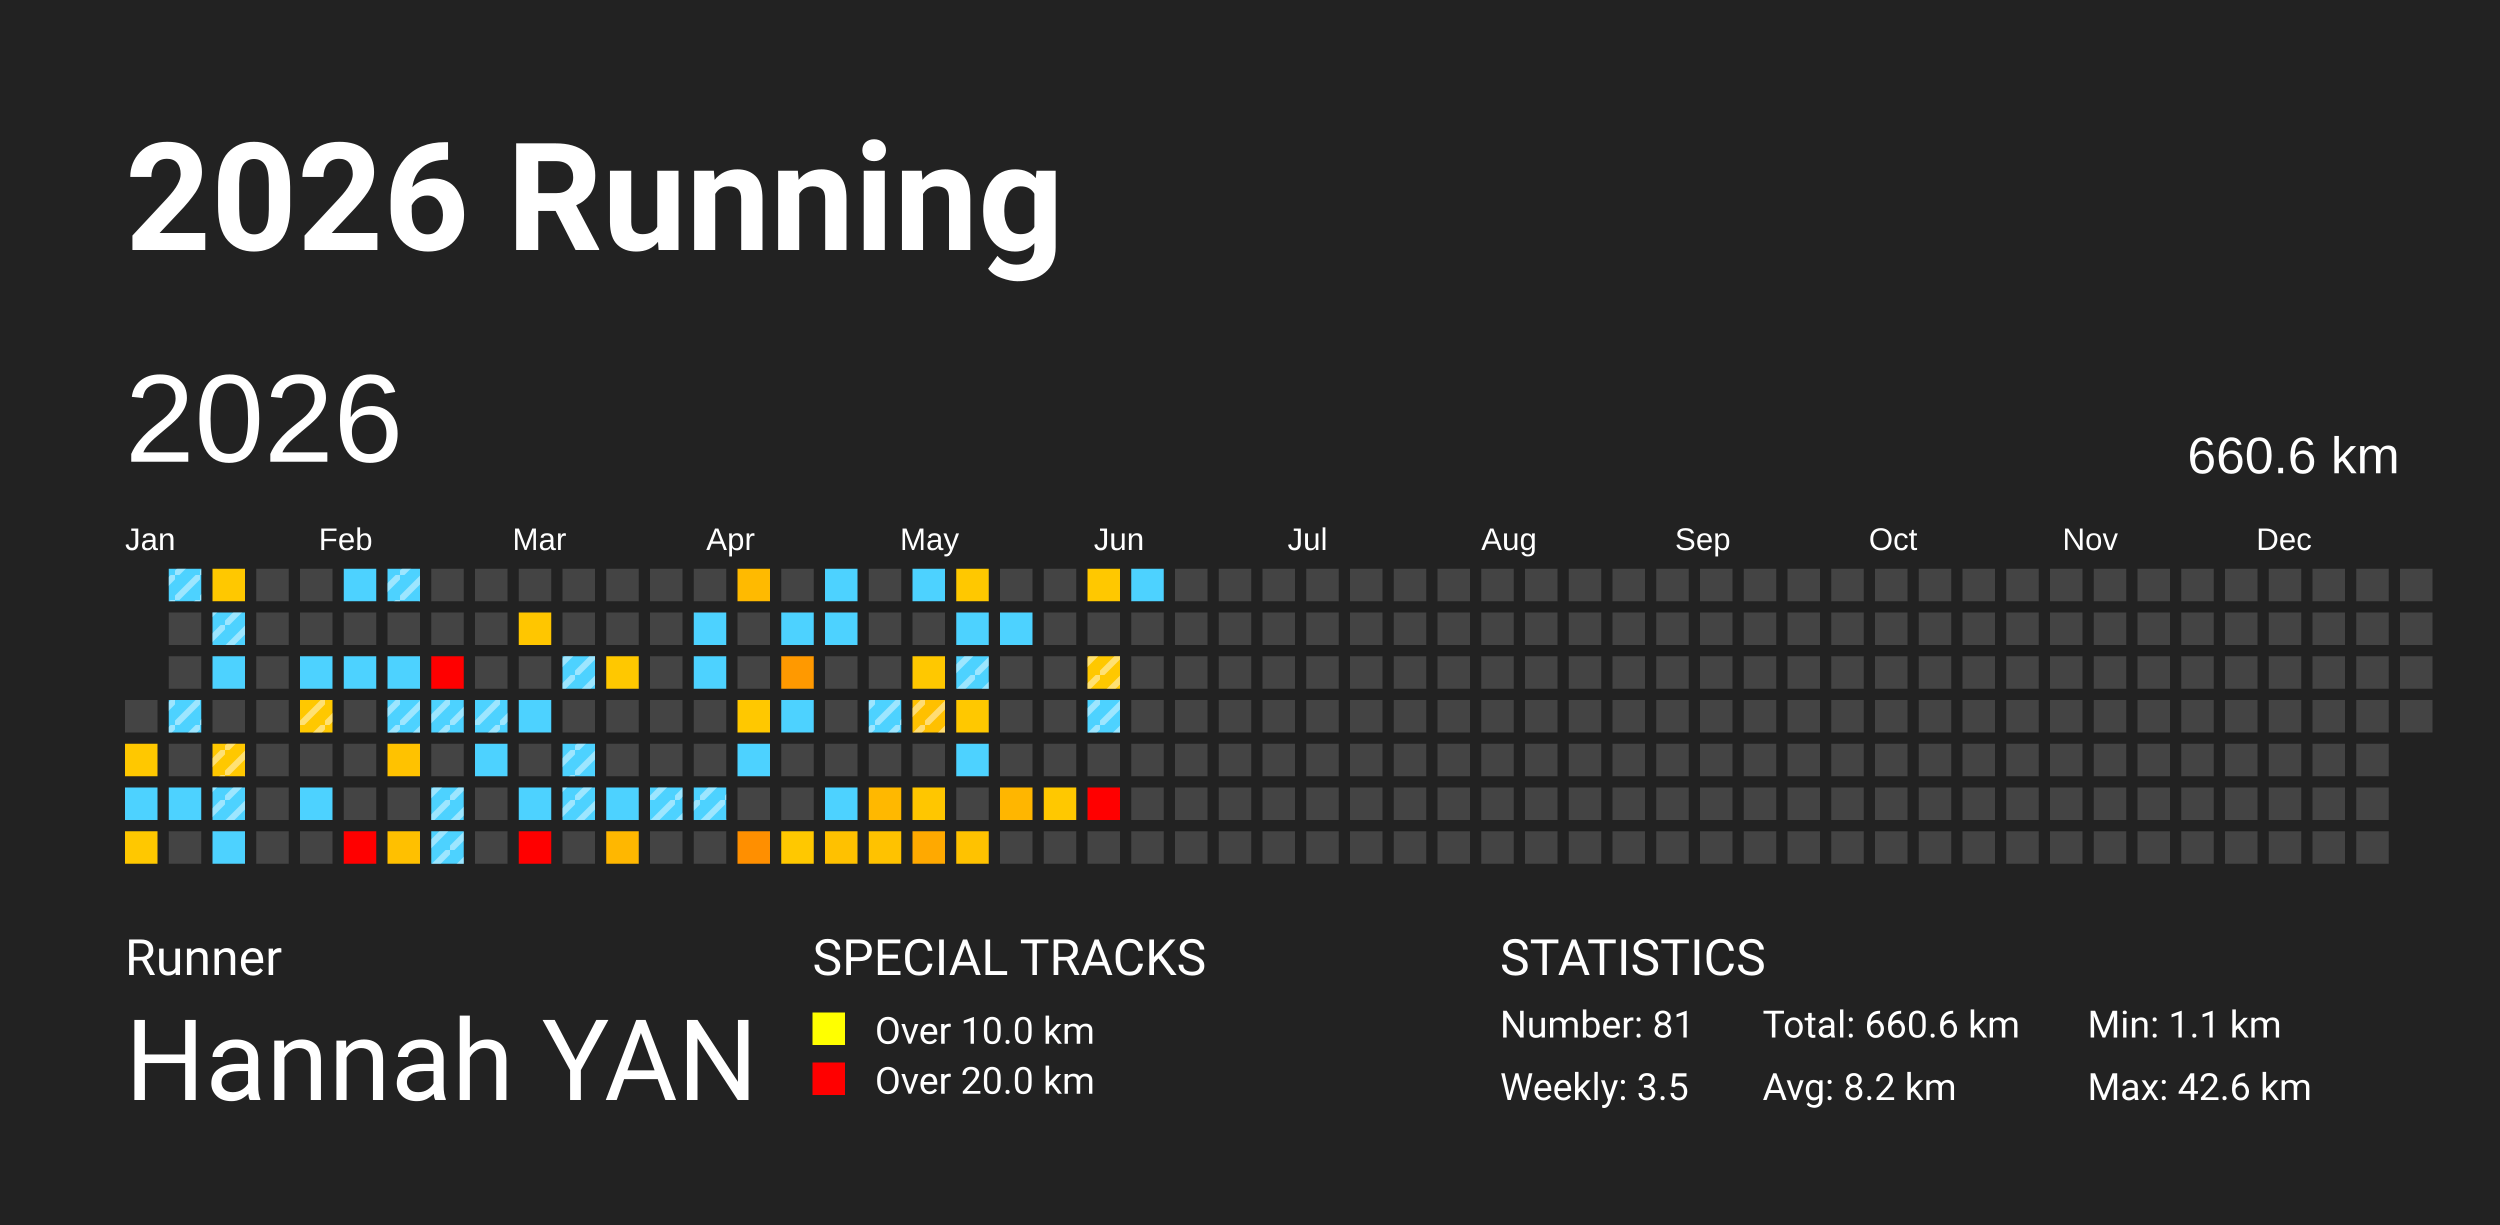
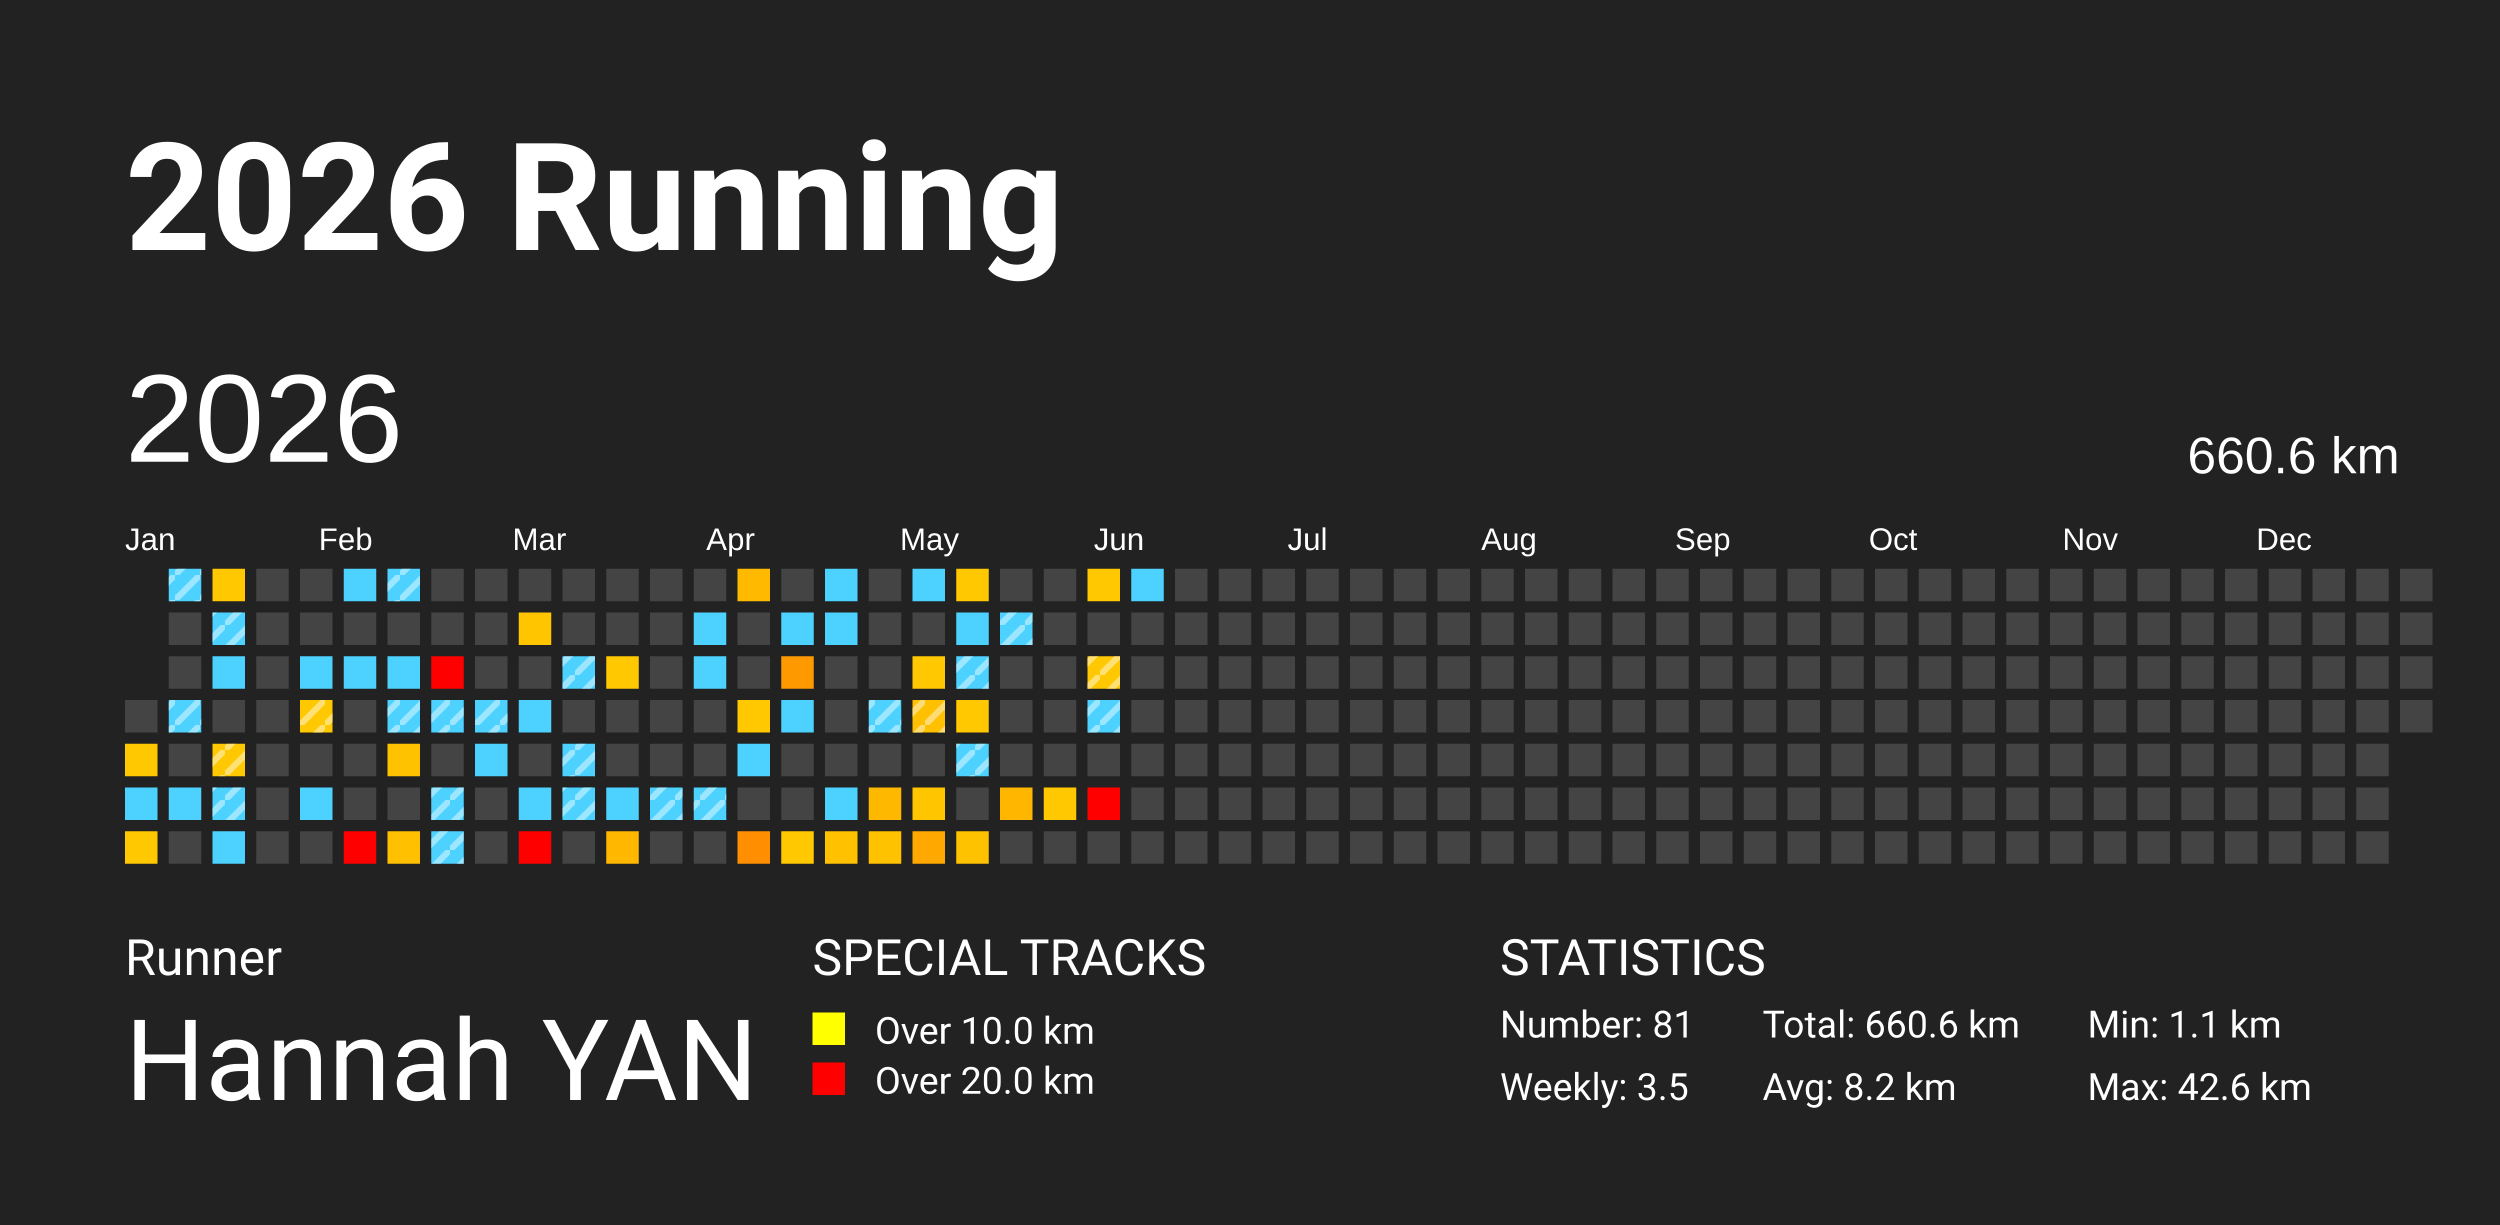
<svg xmlns="http://www.w3.org/2000/svg" baseProfile="full" height="98mm" version="1.1" viewBox="0,0,200,98" width="200mm">
  <defs>
    <pattern height="2" id="indoor-stripe" patternUnits="userSpaceOnUse" width="2">
      <line stroke="white" stroke-opacity="0.45" stroke-width="0.5" x1="0" x2="2" y1="2" y2="0" />
    </pattern>
  </defs>
  <rect fill="#222222" height="98" width="200" x="0" y="0" />
  <text fill="#FFFFFF" style="font-size:12px; font-family:-apple-system, BlinkMacSystemFont, 'Segoe UI', Roboto, 'Helvetica Neue', Arial, sans-serif; font-weight:bold;" x="10" y="20">2026 Running</text>
  <text fill="#FFFFFF" style="font-size:4px; font-family:-apple-system, BlinkMacSystemFont, 'Segoe UI', Roboto, 'Helvetica Neue', Arial, sans-serif;" x="10" y="78">Runner</text>
  <text fill="#FFFFFF" style="font-size:9px; font-family:-apple-system, BlinkMacSystemFont, 'Segoe UI', Roboto, 'Helvetica Neue', Arial, sans-serif;" x="10" y="88">Hannah YAN</text>
  <text fill="#FFFFFF" style="font-size:4px; font-family:-apple-system, BlinkMacSystemFont, 'Segoe UI', Roboto, 'Helvetica Neue', Arial, sans-serif;" x="65" y="78">SPECIAL TRACKS</text>
  <rect fill="yellow" height="2.6" width="2.6" x="65" y="81" />
  <text fill="#FFFFFF" style="font-size:3px; font-family:-apple-system, BlinkMacSystemFont, 'Segoe UI', Roboto, 'Helvetica Neue', Arial, sans-serif;" x="70" y="83.5">Over 10.0 km</text>
  <rect fill="red" height="2.6" width="2.6" x="65" y="85" />
  <text fill="#FFFFFF" style="font-size:3px; font-family:-apple-system, BlinkMacSystemFont, 'Segoe UI', Roboto, 'Helvetica Neue', Arial, sans-serif;" x="70" y="87.5">Over 20.0 km</text>
  <text fill="#FFFFFF" style="font-size:4px; font-family:-apple-system, BlinkMacSystemFont, 'Segoe UI', Roboto, 'Helvetica Neue', Arial, sans-serif;" x="120" y="78">STATISTICS</text>
  <text fill="#FFFFFF" style="font-size:3px; font-family:-apple-system, BlinkMacSystemFont, 'Segoe UI', Roboto, 'Helvetica Neue', Arial, sans-serif;" x="120" y="83">Number: 81</text>
  <text fill="#FFFFFF" style="font-size:3px; font-family:-apple-system, BlinkMacSystemFont, 'Segoe UI', Roboto, 'Helvetica Neue', Arial, sans-serif;" x="120" y="88">Weekly: 3.5</text>
  <text fill="#FFFFFF" style="font-size:3px; font-family:-apple-system, BlinkMacSystemFont, 'Segoe UI', Roboto, 'Helvetica Neue', Arial, sans-serif;" x="141" y="83">Total: 660.6 km</text>
  <text fill="#FFFFFF" style="font-size:3px; font-family:-apple-system, BlinkMacSystemFont, 'Segoe UI', Roboto, 'Helvetica Neue', Arial, sans-serif;" x="141" y="88">Avg: 8.2 km</text>
  <text fill="#FFFFFF" style="font-size:3px; font-family:-apple-system, BlinkMacSystemFont, 'Segoe UI', Roboto, 'Helvetica Neue', Arial, sans-serif;" x="167" y="83">Min: 1.1 km</text>
  <text fill="#FFFFFF" style="font-size:3px; font-family:-apple-system, BlinkMacSystemFont, 'Segoe UI', Roboto, 'Helvetica Neue', Arial, sans-serif;" x="167" y="88">Max: 42.6 km</text>
  <text dominant-baseline="hanging" fill="#FFFFFF" style="font-size:10.0px; font-family:Arial;" x="10" y="30">2026</text>
  <text dominant-baseline="hanging" fill="#FFFFFF" style="font-size:4.125px; font-family:Arial;" x="175" y="35">660.6 km</text>
  <text fill="#FFFFFF" style="font-size:2.5px; font-family:Arial" x="10.0" y="44">Jan</text>
  <text fill="#FFFFFF" style="font-size:2.5px; font-family:Arial" x="25.5" y="44">Feb</text>
  <text fill="#FFFFFF" style="font-size:2.5px; font-family:Arial" x="41.0" y="44">Mar</text>
  <text fill="#FFFFFF" style="font-size:2.5px; font-family:Arial" x="56.5" y="44">Apr</text>
  <text fill="#FFFFFF" style="font-size:2.5px; font-family:Arial" x="72.0" y="44">May</text>
  <text fill="#FFFFFF" style="font-size:2.5px; font-family:Arial" x="87.5" y="44">Jun</text>
  <text fill="#FFFFFF" style="font-size:2.5px; font-family:Arial" x="103.0" y="44">Jul</text>
  <text fill="#FFFFFF" style="font-size:2.5px; font-family:Arial" x="118.5" y="44">Aug</text>
  <text fill="#FFFFFF" style="font-size:2.5px; font-family:Arial" x="134.0" y="44">Sep</text>
  <text fill="#FFFFFF" style="font-size:2.5px; font-family:Arial" x="149.5" y="44">Oct</text>
  <text fill="#FFFFFF" style="font-size:2.5px; font-family:Arial" x="165.0" y="44">Nov</text>
  <text fill="#FFFFFF" style="font-size:2.5px; font-family:Arial" x="180.5" y="44">Dec</text>
  <rect fill="#444444" height="2.6" width="2.6" x="10.0" y="56.0" />
  <rect fill="#ffc800" height="2.6" width="2.6" x="10.0" y="59.5" />
  <rect fill="#4dd2ff" height="2.6" width="2.6" x="10.0" y="63.0" />
  <rect fill="#ffc800" height="2.6" width="2.6" x="10.0" y="66.5" />
  <rect fill="#4dd2ff" height="2.6" width="2.6" x="13.5" y="45.5" />
  <rect fill="url(#indoor-stripe)" height="2.6" style="pointer-events: none;" width="2.6" x="13.5" y="45.5" />
  <rect fill="#444444" height="2.6" width="2.6" x="13.5" y="49.0" />
  <rect fill="#444444" height="2.6" width="2.6" x="13.5" y="52.5" />
  <rect fill="#4dd2ff" height="2.6" width="2.6" x="13.5" y="56.0" />
  <rect fill="url(#indoor-stripe)" height="2.6" style="pointer-events: none;" width="2.6" x="13.5" y="56.0" />
  <rect fill="#444444" height="2.6" width="2.6" x="13.5" y="59.5" />
  <rect fill="#4dd2ff" height="2.6" width="2.6" x="13.5" y="63.0" />
  <rect fill="#444444" height="2.6" width="2.6" x="13.5" y="66.5" />
  <rect fill="#ffc800" height="2.6" width="2.6" x="17.0" y="45.5" />
  <rect fill="#4dd2ff" height="2.6" width="2.6" x="17.0" y="49.0" />
  <rect fill="url(#indoor-stripe)" height="2.6" style="pointer-events: none;" width="2.6" x="17.0" y="49.0" />
  <rect fill="#4dd2ff" height="2.6" width="2.6" x="17.0" y="52.5" />
  <rect fill="#444444" height="2.6" width="2.6" x="17.0" y="56.0" />
  <rect fill="#ffc800" height="2.6" width="2.6" x="17.0" y="59.5" />
  <rect fill="url(#indoor-stripe)" height="2.6" style="pointer-events: none;" width="2.6" x="17.0" y="59.5" />
  <rect fill="#4dd2ff" height="2.6" width="2.6" x="17.0" y="63.0" />
  <rect fill="url(#indoor-stripe)" height="2.6" style="pointer-events: none;" width="2.6" x="17.0" y="63.0" />
  <rect fill="#4dd2ff" height="2.6" width="2.6" x="17.0" y="66.5" />
  <rect fill="#444444" height="2.6" width="2.6" x="20.5" y="45.5" />
  <rect fill="#444444" height="2.6" width="2.6" x="20.5" y="49.0" />
  <rect fill="#444444" height="2.6" width="2.6" x="20.5" y="52.5" />
  <rect fill="#444444" height="2.6" width="2.6" x="20.5" y="56.0" />
  <rect fill="#444444" height="2.6" width="2.6" x="20.5" y="59.5" />
  <rect fill="#444444" height="2.6" width="2.6" x="20.5" y="63.0" />
  <rect fill="#444444" height="2.6" width="2.6" x="20.5" y="66.5" />
  <rect fill="#444444" height="2.6" width="2.6" x="24.0" y="45.5" />
  <rect fill="#444444" height="2.6" width="2.6" x="24.0" y="49.0" />
  <rect fill="#4dd2ff" height="2.6" width="2.6" x="24.0" y="52.5" />
  <rect fill="#ffc800" height="2.6" width="2.6" x="24.0" y="56.0" />
  <rect fill="url(#indoor-stripe)" height="2.6" style="pointer-events: none;" width="2.6" x="24.0" y="56.0" />
  <rect fill="#444444" height="2.6" width="2.6" x="24.0" y="59.5" />
  <rect fill="#4dd2ff" height="2.6" width="2.6" x="24.0" y="63.0" />
  <rect fill="#444444" height="2.6" width="2.6" x="24.0" y="66.5" />
  <rect fill="#4dd2ff" height="2.6" width="2.6" x="27.5" y="45.5" />
  <rect fill="#444444" height="2.6" width="2.6" x="27.5" y="49.0" />
  <rect fill="#4dd2ff" height="2.6" width="2.6" x="27.5" y="52.5" />
  <rect fill="#444444" height="2.6" width="2.6" x="27.5" y="56.0" />
  <rect fill="#444444" height="2.6" width="2.6" x="27.5" y="59.5" />
  <rect fill="#444444" height="2.6" width="2.6" x="27.5" y="63.0" />
  <rect fill="red" height="2.6" width="2.6" x="27.5" y="66.5" />
  <rect fill="#4dd2ff" height="2.6" width="2.6" x="31.0" y="45.5" />
  <rect fill="url(#indoor-stripe)" height="2.6" style="pointer-events: none;" width="2.6" x="31.0" y="45.5" />
  <rect fill="#444444" height="2.6" width="2.6" x="31.0" y="49.0" />
  <rect fill="#4dd2ff" height="2.6" width="2.6" x="31.0" y="52.5" />
  <rect fill="#4dd2ff" height="2.6" width="2.6" x="31.0" y="56.0" />
  <rect fill="url(#indoor-stripe)" height="2.6" style="pointer-events: none;" width="2.6" x="31.0" y="56.0" />
  <rect fill="#ffc200" height="2.6" width="2.6" x="31.0" y="59.5" />
  <rect fill="#444444" height="2.6" width="2.6" x="31.0" y="63.0" />
  <rect fill="#ffc000" height="2.6" width="2.6" x="31.0" y="66.5" />
  <rect fill="#444444" height="2.6" width="2.6" x="34.5" y="45.5" />
  <rect fill="#444444" height="2.6" width="2.6" x="34.5" y="49.0" />
  <rect fill="red" height="2.6" width="2.6" x="34.5" y="52.5" />
  <rect fill="#4dd2ff" height="2.6" width="2.6" x="34.5" y="56.0" />
  <rect fill="url(#indoor-stripe)" height="2.6" style="pointer-events: none;" width="2.6" x="34.5" y="56.0" />
  <rect fill="#444444" height="2.6" width="2.6" x="34.5" y="59.5" />
  <rect fill="#4dd2ff" height="2.6" width="2.6" x="34.5" y="63.0" />
  <rect fill="url(#indoor-stripe)" height="2.6" style="pointer-events: none;" width="2.6" x="34.5" y="63.0" />
  <rect fill="#4dd2ff" height="2.6" width="2.6" x="34.5" y="66.5" />
  <rect fill="url(#indoor-stripe)" height="2.6" style="pointer-events: none;" width="2.6" x="34.5" y="66.5" />
  <rect fill="#444444" height="2.6" width="2.6" x="38.0" y="45.5" />
  <rect fill="#444444" height="2.6" width="2.6" x="38.0" y="49.0" />
  <rect fill="#444444" height="2.6" width="2.6" x="38.0" y="52.5" />
  <rect fill="#4dd2ff" height="2.6" width="2.6" x="38.0" y="56.0" />
  <rect fill="url(#indoor-stripe)" height="2.6" style="pointer-events: none;" width="2.6" x="38.0" y="56.0" />
  <rect fill="#4dd2ff" height="2.6" width="2.6" x="38.0" y="59.5" />
  <rect fill="#444444" height="2.6" width="2.6" x="38.0" y="63.0" />
  <rect fill="#444444" height="2.6" width="2.6" x="38.0" y="66.5" />
  <rect fill="#444444" height="2.6" width="2.6" x="41.5" y="45.5" />
  <rect fill="#ffc600" height="2.6" width="2.6" x="41.5" y="49.0" />
  <rect fill="#444444" height="2.6" width="2.6" x="41.5" y="52.5" />
  <rect fill="#4dd2ff" height="2.6" width="2.6" x="41.5" y="56.0" />
  <rect fill="#444444" height="2.6" width="2.6" x="41.5" y="59.5" />
  <rect fill="#4dd2ff" height="2.6" width="2.6" x="41.5" y="63.0" />
  <rect fill="red" height="2.6" width="2.6" x="41.5" y="66.5" />
  <rect fill="#444444" height="2.6" width="2.6" x="45.0" y="45.5" />
  <rect fill="#444444" height="2.6" width="2.6" x="45.0" y="49.0" />
  <rect fill="#4dd2ff" height="2.6" width="2.6" x="45.0" y="52.5" />
  <rect fill="url(#indoor-stripe)" height="2.6" style="pointer-events: none;" width="2.6" x="45.0" y="52.5" />
  <rect fill="#444444" height="2.6" width="2.6" x="45.0" y="56.0" />
  <rect fill="#4dd2ff" height="2.6" width="2.6" x="45.0" y="59.5" />
  <rect fill="url(#indoor-stripe)" height="2.6" style="pointer-events: none;" width="2.6" x="45.0" y="59.5" />
  <rect fill="#4dd2ff" height="2.6" width="2.6" x="45.0" y="63.0" />
  <rect fill="url(#indoor-stripe)" height="2.6" style="pointer-events: none;" width="2.6" x="45.0" y="63.0" />
  <rect fill="#444444" height="2.6" width="2.6" x="45.0" y="66.5" />
  <rect fill="#444444" height="2.6" width="2.6" x="48.5" y="45.5" />
  <rect fill="#444444" height="2.6" width="2.6" x="48.5" y="49.0" />
  <rect fill="#ffc800" height="2.6" width="2.6" x="48.5" y="52.5" />
  <rect fill="#444444" height="2.6" width="2.6" x="48.5" y="56.0" />
  <rect fill="#444444" height="2.6" width="2.6" x="48.5" y="59.5" />
  <rect fill="#4dd2ff" height="2.6" width="2.6" x="48.5" y="63.0" />
  <rect fill="#ffb700" height="2.6" width="2.6" x="48.5" y="66.5" />
  <rect fill="#444444" height="2.6" width="2.6" x="52.0" y="45.5" />
  <rect fill="#444444" height="2.6" width="2.6" x="52.0" y="49.0" />
  <rect fill="#444444" height="2.6" width="2.6" x="52.0" y="52.5" />
  <rect fill="#444444" height="2.6" width="2.6" x="52.0" y="56.0" />
  <rect fill="#444444" height="2.6" width="2.6" x="52.0" y="59.5" />
  <rect fill="#4dd2ff" height="2.6" width="2.6" x="52.0" y="63.0" />
  <rect fill="url(#indoor-stripe)" height="2.6" style="pointer-events: none;" width="2.6" x="52.0" y="63.0" />
  <rect fill="#444444" height="2.6" width="2.6" x="52.0" y="66.5" />
  <rect fill="#444444" height="2.6" width="2.6" x="55.5" y="45.5" />
  <rect fill="#4dd2ff" height="2.6" width="2.6" x="55.5" y="49.0" />
  <rect fill="#4dd2ff" height="2.6" width="2.6" x="55.5" y="52.5" />
  <rect fill="#444444" height="2.6" width="2.6" x="55.5" y="56.0" />
  <rect fill="#444444" height="2.6" width="2.6" x="55.5" y="59.5" />
  <rect fill="#4dd2ff" height="2.6" width="2.6" x="55.5" y="63.0" />
  <rect fill="url(#indoor-stripe)" height="2.6" style="pointer-events: none;" width="2.6" x="55.5" y="63.0" />
  <rect fill="#444444" height="2.6" width="2.6" x="55.5" y="66.5" />
  <rect fill="#ffba00" height="2.6" width="2.6" x="59.0" y="45.5" />
  <rect fill="#444444" height="2.6" width="2.6" x="59.0" y="49.0" />
  <rect fill="#444444" height="2.6" width="2.6" x="59.0" y="52.5" />
  <rect fill="#ffc800" height="2.6" width="2.6" x="59.0" y="56.0" />
  <rect fill="#4dd2ff" height="2.6" width="2.6" x="59.0" y="59.5" />
  <rect fill="#444444" height="2.6" width="2.6" x="59.0" y="63.0" />
  <rect fill="#ff8f00" height="2.6" width="2.6" x="59.0" y="66.5" />
  <rect fill="#444444" height="2.6" width="2.6" x="62.5" y="45.5" />
  <rect fill="#4dd2ff" height="2.6" width="2.6" x="62.5" y="49.0" />
  <rect fill="#ff9900" height="2.6" width="2.6" x="62.5" y="52.5" />
  <rect fill="#4dd2ff" height="2.6" width="2.6" x="62.5" y="56.0" />
  <rect fill="#444444" height="2.6" width="2.6" x="62.5" y="59.5" />
  <rect fill="#444444" height="2.6" width="2.6" x="62.5" y="63.0" />
  <rect fill="#ffc800" height="2.6" width="2.6" x="62.5" y="66.5" />
  <rect fill="#4dd2ff" height="2.6" width="2.6" x="66.0" y="45.5" />
  <rect fill="#4dd2ff" height="2.6" width="2.6" x="66.0" y="49.0" />
  <rect fill="#444444" height="2.6" width="2.6" x="66.0" y="52.5" />
  <rect fill="#444444" height="2.6" width="2.6" x="66.0" y="56.0" />
  <rect fill="#444444" height="2.6" width="2.6" x="66.0" y="59.5" />
  <rect fill="#4dd2ff" height="2.6" width="2.6" x="66.0" y="63.0" />
  <rect fill="#ffc100" height="2.6" width="2.6" x="66.0" y="66.5" />
  <rect fill="#444444" height="2.6" width="2.6" x="69.5" y="45.5" />
  <rect fill="#444444" height="2.6" width="2.6" x="69.5" y="49.0" />
  <rect fill="#444444" height="2.6" width="2.6" x="69.5" y="52.5" />
  <rect fill="#4dd2ff" height="2.6" width="2.6" x="69.5" y="56.0" />
  <rect fill="url(#indoor-stripe)" height="2.6" style="pointer-events: none;" width="2.6" x="69.5" y="56.0" />
  <rect fill="#444444" height="2.6" width="2.6" x="69.5" y="59.5" />
  <rect fill="#ffb800" height="2.6" width="2.6" x="69.5" y="63.0" />
  <rect fill="#ffc200" height="2.6" width="2.6" x="69.5" y="66.5" />
  <rect fill="#4dd2ff" height="2.6" width="2.6" x="73.0" y="45.5" />
  <rect fill="#444444" height="2.6" width="2.6" x="73.0" y="49.0" />
  <rect fill="#ffc800" height="2.6" width="2.6" x="73.0" y="52.5" />
  <rect fill="#ffc000" height="2.6" width="2.6" x="73.0" y="56.0" />
  <rect fill="url(#indoor-stripe)" height="2.6" style="pointer-events: none;" width="2.6" x="73.0" y="56.0" />
  <rect fill="#444444" height="2.6" width="2.6" x="73.0" y="59.5" />
  <rect fill="#ffc600" height="2.6" width="2.6" x="73.0" y="63.0" />
  <rect fill="#ffa900" height="2.6" width="2.6" x="73.0" y="66.5" />
  <rect fill="#ffc800" height="2.6" width="2.6" x="76.5" y="45.5" />
  <rect fill="#4dd2ff" height="2.6" width="2.6" x="76.5" y="49.0" />
  <rect fill="#4dd2ff" height="2.6" width="2.6" x="76.5" y="52.5" />
  <rect fill="url(#indoor-stripe)" height="2.6" style="pointer-events: none;" width="2.6" x="76.5" y="52.5" />
  <rect fill="#ffc800" height="2.6" width="2.6" x="76.5" y="56.0" />
  <rect fill="#4dd2ff" height="2.6" width="2.6" x="76.5" y="59.5" />
+   <rect fill="url(#indoor-stripe)" height="2.6" style="pointer-events: none;" width="2.6" x="76.5" y="59.5" />
  <rect fill="#444444" height="2.6" width="2.6" x="76.5" y="63.0" />
  <rect fill="#ffc200" height="2.6" width="2.6" x="76.5" y="66.5" />
  <rect fill="#444444" height="2.6" width="2.6" x="80.0" y="45.5" />
  <rect fill="#4dd2ff" height="2.6" width="2.6" x="80.0" y="49.0" />
+   <rect fill="url(#indoor-stripe)" height="2.6" style="pointer-events: none;" width="2.6" x="80.0" y="49.0" />
  <rect fill="#444444" height="2.6" width="2.6" x="80.0" y="52.5" />
  <rect fill="#444444" height="2.6" width="2.6" x="80.0" y="56.0" />
  <rect fill="#444444" height="2.6" width="2.6" x="80.0" y="59.5" />
  <rect fill="#ffb600" height="2.6" width="2.6" x="80.0" y="63.0" />
  <rect fill="#444444" height="2.6" width="2.6" x="80.0" y="66.5" />
  <rect fill="#444444" height="2.6" width="2.6" x="83.5" y="45.5" />
  <rect fill="#444444" height="2.6" width="2.6" x="83.5" y="49.0" />
  <rect fill="#444444" height="2.6" width="2.6" x="83.5" y="52.5" />
  <rect fill="#444444" height="2.6" width="2.6" x="83.5" y="56.0" />
  <rect fill="#444444" height="2.6" width="2.6" x="83.5" y="59.5" />
  <rect fill="#ffc800" height="2.6" width="2.6" x="83.5" y="63.0" />
  <rect fill="#444444" height="2.6" width="2.6" x="83.5" y="66.5" />
  <rect fill="#ffc800" height="2.6" width="2.6" x="87.0" y="45.5" />
  <rect fill="#444444" height="2.6" width="2.6" x="87.0" y="49.0" />
  <rect fill="#ffc800" height="2.6" width="2.6" x="87.0" y="52.5" />
  <rect fill="url(#indoor-stripe)" height="2.6" style="pointer-events: none;" width="2.6" x="87.0" y="52.5" />
  <rect fill="#4dd2ff" height="2.6" width="2.6" x="87.0" y="56.0" />
  <rect fill="url(#indoor-stripe)" height="2.6" style="pointer-events: none;" width="2.6" x="87.0" y="56.0" />
  <rect fill="#444444" height="2.6" width="2.6" x="87.0" y="59.5" />
  <rect fill="red" height="2.6" width="2.6" x="87.0" y="63.0" />
  <rect fill="#444444" height="2.6" width="2.6" x="87.0" y="66.5" />
  <rect fill="#4dd2ff" height="2.6" width="2.6" x="90.5" y="45.5" />
  <rect fill="#444444" height="2.6" width="2.6" x="90.5" y="49.0" />
  <rect fill="#444444" height="2.6" width="2.6" x="90.5" y="52.5" />
  <rect fill="#444444" height="2.6" width="2.6" x="90.5" y="56.0" />
  <rect fill="#444444" height="2.6" width="2.6" x="90.5" y="59.5" />
  <rect fill="#444444" height="2.6" width="2.6" x="90.5" y="63.0" />
  <rect fill="#444444" height="2.6" width="2.6" x="90.5" y="66.5" />
  <rect fill="#444444" height="2.6" width="2.6" x="94.0" y="45.5" />
  <rect fill="#444444" height="2.6" width="2.6" x="94.0" y="49.0" />
  <rect fill="#444444" height="2.6" width="2.6" x="94.0" y="52.5" />
  <rect fill="#444444" height="2.6" width="2.6" x="94.0" y="56.0" />
  <rect fill="#444444" height="2.6" width="2.6" x="94.0" y="59.5" />
  <rect fill="#444444" height="2.6" width="2.6" x="94.0" y="63.0" />
  <rect fill="#444444" height="2.6" width="2.6" x="94.0" y="66.5" />
  <rect fill="#444444" height="2.6" width="2.6" x="97.5" y="45.5" />
  <rect fill="#444444" height="2.6" width="2.6" x="97.5" y="49.0" />
  <rect fill="#444444" height="2.6" width="2.6" x="97.5" y="52.5" />
  <rect fill="#444444" height="2.6" width="2.6" x="97.5" y="56.0" />
  <rect fill="#444444" height="2.6" width="2.6" x="97.5" y="59.5" />
  <rect fill="#444444" height="2.6" width="2.6" x="97.5" y="63.0" />
  <rect fill="#444444" height="2.6" width="2.6" x="97.5" y="66.5" />
  <rect fill="#444444" height="2.6" width="2.6" x="101.0" y="45.5" />
  <rect fill="#444444" height="2.6" width="2.6" x="101.0" y="49.0" />
  <rect fill="#444444" height="2.6" width="2.6" x="101.0" y="52.5" />
  <rect fill="#444444" height="2.6" width="2.6" x="101.0" y="56.0" />
  <rect fill="#444444" height="2.6" width="2.6" x="101.0" y="59.5" />
  <rect fill="#444444" height="2.6" width="2.6" x="101.0" y="63.0" />
  <rect fill="#444444" height="2.6" width="2.6" x="101.0" y="66.5" />
  <rect fill="#444444" height="2.6" width="2.6" x="104.5" y="45.5" />
  <rect fill="#444444" height="2.6" width="2.6" x="104.5" y="49.0" />
  <rect fill="#444444" height="2.6" width="2.6" x="104.5" y="52.5" />
  <rect fill="#444444" height="2.6" width="2.6" x="104.5" y="56.0" />
  <rect fill="#444444" height="2.6" width="2.6" x="104.5" y="59.5" />
  <rect fill="#444444" height="2.6" width="2.6" x="104.5" y="63.0" />
  <rect fill="#444444" height="2.6" width="2.6" x="104.5" y="66.5" />
  <rect fill="#444444" height="2.6" width="2.6" x="108.0" y="45.5" />
  <rect fill="#444444" height="2.6" width="2.6" x="108.0" y="49.0" />
  <rect fill="#444444" height="2.6" width="2.6" x="108.0" y="52.5" />
  <rect fill="#444444" height="2.6" width="2.6" x="108.0" y="56.0" />
  <rect fill="#444444" height="2.6" width="2.6" x="108.0" y="59.5" />
  <rect fill="#444444" height="2.6" width="2.6" x="108.0" y="63.0" />
  <rect fill="#444444" height="2.6" width="2.6" x="108.0" y="66.5" />
  <rect fill="#444444" height="2.6" width="2.6" x="111.5" y="45.5" />
  <rect fill="#444444" height="2.6" width="2.6" x="111.5" y="49.0" />
  <rect fill="#444444" height="2.6" width="2.6" x="111.5" y="52.5" />
  <rect fill="#444444" height="2.6" width="2.6" x="111.5" y="56.0" />
  <rect fill="#444444" height="2.6" width="2.6" x="111.5" y="59.5" />
  <rect fill="#444444" height="2.6" width="2.6" x="111.5" y="63.0" />
  <rect fill="#444444" height="2.6" width="2.6" x="111.5" y="66.5" />
  <rect fill="#444444" height="2.6" width="2.6" x="115.0" y="45.5" />
  <rect fill="#444444" height="2.6" width="2.6" x="115.0" y="49.0" />
  <rect fill="#444444" height="2.6" width="2.6" x="115.0" y="52.5" />
  <rect fill="#444444" height="2.6" width="2.6" x="115.0" y="56.0" />
  <rect fill="#444444" height="2.6" width="2.6" x="115.0" y="59.5" />
  <rect fill="#444444" height="2.6" width="2.6" x="115.0" y="63.0" />
  <rect fill="#444444" height="2.6" width="2.6" x="115.0" y="66.5" />
  <rect fill="#444444" height="2.6" width="2.6" x="118.5" y="45.5" />
  <rect fill="#444444" height="2.6" width="2.6" x="118.5" y="49.0" />
  <rect fill="#444444" height="2.6" width="2.6" x="118.5" y="52.5" />
  <rect fill="#444444" height="2.6" width="2.6" x="118.5" y="56.0" />
  <rect fill="#444444" height="2.6" width="2.6" x="118.5" y="59.5" />
  <rect fill="#444444" height="2.6" width="2.6" x="118.5" y="63.0" />
  <rect fill="#444444" height="2.6" width="2.6" x="118.5" y="66.5" />
  <rect fill="#444444" height="2.6" width="2.6" x="122.0" y="45.5" />
  <rect fill="#444444" height="2.6" width="2.6" x="122.0" y="49.0" />
  <rect fill="#444444" height="2.6" width="2.6" x="122.0" y="52.5" />
  <rect fill="#444444" height="2.6" width="2.6" x="122.0" y="56.0" />
  <rect fill="#444444" height="2.6" width="2.6" x="122.0" y="59.5" />
  <rect fill="#444444" height="2.6" width="2.6" x="122.0" y="63.0" />
  <rect fill="#444444" height="2.6" width="2.6" x="122.0" y="66.5" />
  <rect fill="#444444" height="2.6" width="2.6" x="125.5" y="45.5" />
  <rect fill="#444444" height="2.6" width="2.6" x="125.5" y="49.0" />
  <rect fill="#444444" height="2.6" width="2.6" x="125.5" y="52.5" />
  <rect fill="#444444" height="2.6" width="2.6" x="125.5" y="56.0" />
  <rect fill="#444444" height="2.6" width="2.6" x="125.5" y="59.5" />
  <rect fill="#444444" height="2.6" width="2.6" x="125.5" y="63.0" />
  <rect fill="#444444" height="2.6" width="2.6" x="125.5" y="66.5" />
  <rect fill="#444444" height="2.6" width="2.6" x="129.0" y="45.5" />
  <rect fill="#444444" height="2.6" width="2.6" x="129.0" y="49.0" />
  <rect fill="#444444" height="2.6" width="2.6" x="129.0" y="52.5" />
  <rect fill="#444444" height="2.6" width="2.6" x="129.0" y="56.0" />
  <rect fill="#444444" height="2.6" width="2.6" x="129.0" y="59.5" />
  <rect fill="#444444" height="2.6" width="2.6" x="129.0" y="63.0" />
  <rect fill="#444444" height="2.6" width="2.6" x="129.0" y="66.5" />
  <rect fill="#444444" height="2.6" width="2.6" x="132.5" y="45.5" />
  <rect fill="#444444" height="2.6" width="2.6" x="132.5" y="49.0" />
  <rect fill="#444444" height="2.6" width="2.6" x="132.5" y="52.5" />
  <rect fill="#444444" height="2.6" width="2.6" x="132.5" y="56.0" />
  <rect fill="#444444" height="2.6" width="2.6" x="132.5" y="59.5" />
  <rect fill="#444444" height="2.6" width="2.6" x="132.5" y="63.0" />
  <rect fill="#444444" height="2.6" width="2.6" x="132.5" y="66.5" />
  <rect fill="#444444" height="2.6" width="2.6" x="136.0" y="45.5" />
  <rect fill="#444444" height="2.6" width="2.6" x="136.0" y="49.0" />
  <rect fill="#444444" height="2.6" width="2.6" x="136.0" y="52.5" />
  <rect fill="#444444" height="2.6" width="2.6" x="136.0" y="56.0" />
  <rect fill="#444444" height="2.6" width="2.6" x="136.0" y="59.5" />
  <rect fill="#444444" height="2.6" width="2.6" x="136.0" y="63.0" />
  <rect fill="#444444" height="2.6" width="2.6" x="136.0" y="66.5" />
  <rect fill="#444444" height="2.6" width="2.6" x="139.5" y="45.5" />
  <rect fill="#444444" height="2.6" width="2.6" x="139.5" y="49.0" />
  <rect fill="#444444" height="2.6" width="2.6" x="139.5" y="52.5" />
  <rect fill="#444444" height="2.6" width="2.6" x="139.5" y="56.0" />
  <rect fill="#444444" height="2.6" width="2.6" x="139.5" y="59.5" />
  <rect fill="#444444" height="2.6" width="2.6" x="139.5" y="63.0" />
  <rect fill="#444444" height="2.6" width="2.6" x="139.5" y="66.5" />
  <rect fill="#444444" height="2.6" width="2.6" x="143.0" y="45.5" />
  <rect fill="#444444" height="2.6" width="2.6" x="143.0" y="49.0" />
  <rect fill="#444444" height="2.6" width="2.6" x="143.0" y="52.5" />
  <rect fill="#444444" height="2.6" width="2.6" x="143.0" y="56.0" />
  <rect fill="#444444" height="2.6" width="2.6" x="143.0" y="59.5" />
  <rect fill="#444444" height="2.6" width="2.6" x="143.0" y="63.0" />
  <rect fill="#444444" height="2.6" width="2.6" x="143.0" y="66.5" />
  <rect fill="#444444" height="2.6" width="2.6" x="146.5" y="45.5" />
  <rect fill="#444444" height="2.6" width="2.6" x="146.5" y="49.0" />
  <rect fill="#444444" height="2.6" width="2.6" x="146.5" y="52.5" />
  <rect fill="#444444" height="2.6" width="2.6" x="146.5" y="56.0" />
  <rect fill="#444444" height="2.6" width="2.6" x="146.5" y="59.5" />
  <rect fill="#444444" height="2.6" width="2.6" x="146.5" y="63.0" />
  <rect fill="#444444" height="2.6" width="2.6" x="146.5" y="66.5" />
  <rect fill="#444444" height="2.6" width="2.6" x="150.0" y="45.5" />
  <rect fill="#444444" height="2.6" width="2.6" x="150.0" y="49.0" />
  <rect fill="#444444" height="2.6" width="2.6" x="150.0" y="52.5" />
  <rect fill="#444444" height="2.6" width="2.6" x="150.0" y="56.0" />
  <rect fill="#444444" height="2.6" width="2.6" x="150.0" y="59.5" />
  <rect fill="#444444" height="2.6" width="2.6" x="150.0" y="63.0" />
  <rect fill="#444444" height="2.6" width="2.6" x="150.0" y="66.5" />
  <rect fill="#444444" height="2.6" width="2.6" x="153.5" y="45.5" />
  <rect fill="#444444" height="2.6" width="2.6" x="153.5" y="49.0" />
  <rect fill="#444444" height="2.6" width="2.6" x="153.5" y="52.5" />
  <rect fill="#444444" height="2.6" width="2.6" x="153.5" y="56.0" />
  <rect fill="#444444" height="2.6" width="2.6" x="153.5" y="59.5" />
  <rect fill="#444444" height="2.6" width="2.6" x="153.5" y="63.0" />
  <rect fill="#444444" height="2.6" width="2.6" x="153.5" y="66.5" />
  <rect fill="#444444" height="2.6" width="2.6" x="157.0" y="45.5" />
  <rect fill="#444444" height="2.6" width="2.6" x="157.0" y="49.0" />
  <rect fill="#444444" height="2.6" width="2.6" x="157.0" y="52.5" />
  <rect fill="#444444" height="2.6" width="2.6" x="157.0" y="56.0" />
  <rect fill="#444444" height="2.6" width="2.6" x="157.0" y="59.5" />
  <rect fill="#444444" height="2.6" width="2.6" x="157.0" y="63.0" />
  <rect fill="#444444" height="2.6" width="2.6" x="157.0" y="66.5" />
  <rect fill="#444444" height="2.6" width="2.6" x="160.5" y="45.5" />
  <rect fill="#444444" height="2.6" width="2.6" x="160.5" y="49.0" />
  <rect fill="#444444" height="2.6" width="2.6" x="160.5" y="52.5" />
  <rect fill="#444444" height="2.6" width="2.6" x="160.5" y="56.0" />
  <rect fill="#444444" height="2.6" width="2.6" x="160.5" y="59.5" />
  <rect fill="#444444" height="2.6" width="2.6" x="160.5" y="63.0" />
  <rect fill="#444444" height="2.6" width="2.6" x="160.5" y="66.5" />
  <rect fill="#444444" height="2.6" width="2.6" x="164.0" y="45.5" />
  <rect fill="#444444" height="2.6" width="2.6" x="164.0" y="49.0" />
  <rect fill="#444444" height="2.6" width="2.6" x="164.0" y="52.5" />
  <rect fill="#444444" height="2.6" width="2.6" x="164.0" y="56.0" />
  <rect fill="#444444" height="2.6" width="2.6" x="164.0" y="59.5" />
  <rect fill="#444444" height="2.6" width="2.6" x="164.0" y="63.0" />
  <rect fill="#444444" height="2.6" width="2.6" x="164.0" y="66.5" />
  <rect fill="#444444" height="2.6" width="2.6" x="167.5" y="45.5" />
  <rect fill="#444444" height="2.6" width="2.6" x="167.5" y="49.0" />
  <rect fill="#444444" height="2.6" width="2.6" x="167.5" y="52.5" />
  <rect fill="#444444" height="2.6" width="2.6" x="167.5" y="56.0" />
  <rect fill="#444444" height="2.6" width="2.6" x="167.5" y="59.5" />
  <rect fill="#444444" height="2.6" width="2.6" x="167.5" y="63.0" />
  <rect fill="#444444" height="2.6" width="2.6" x="167.5" y="66.5" />
  <rect fill="#444444" height="2.6" width="2.6" x="171.0" y="45.5" />
  <rect fill="#444444" height="2.6" width="2.6" x="171.0" y="49.0" />
  <rect fill="#444444" height="2.6" width="2.6" x="171.0" y="52.5" />
  <rect fill="#444444" height="2.6" width="2.6" x="171.0" y="56.0" />
  <rect fill="#444444" height="2.6" width="2.6" x="171.0" y="59.5" />
  <rect fill="#444444" height="2.6" width="2.6" x="171.0" y="63.0" />
  <rect fill="#444444" height="2.6" width="2.6" x="171.0" y="66.5" />
  <rect fill="#444444" height="2.6" width="2.6" x="174.5" y="45.5" />
  <rect fill="#444444" height="2.6" width="2.6" x="174.5" y="49.0" />
  <rect fill="#444444" height="2.6" width="2.6" x="174.5" y="52.5" />
  <rect fill="#444444" height="2.6" width="2.6" x="174.5" y="56.0" />
  <rect fill="#444444" height="2.6" width="2.6" x="174.5" y="59.5" />
  <rect fill="#444444" height="2.6" width="2.6" x="174.5" y="63.0" />
  <rect fill="#444444" height="2.6" width="2.6" x="174.5" y="66.5" />
  <rect fill="#444444" height="2.6" width="2.6" x="178.0" y="45.5" />
  <rect fill="#444444" height="2.6" width="2.6" x="178.0" y="49.0" />
  <rect fill="#444444" height="2.6" width="2.6" x="178.0" y="52.5" />
  <rect fill="#444444" height="2.6" width="2.6" x="178.0" y="56.0" />
  <rect fill="#444444" height="2.6" width="2.6" x="178.0" y="59.5" />
  <rect fill="#444444" height="2.6" width="2.6" x="178.0" y="63.0" />
  <rect fill="#444444" height="2.6" width="2.6" x="178.0" y="66.5" />
  <rect fill="#444444" height="2.6" width="2.6" x="181.5" y="45.5" />
  <rect fill="#444444" height="2.6" width="2.6" x="181.5" y="49.0" />
  <rect fill="#444444" height="2.6" width="2.6" x="181.5" y="52.5" />
  <rect fill="#444444" height="2.6" width="2.6" x="181.5" y="56.0" />
  <rect fill="#444444" height="2.6" width="2.6" x="181.5" y="59.5" />
  <rect fill="#444444" height="2.6" width="2.6" x="181.5" y="63.0" />
  <rect fill="#444444" height="2.6" width="2.6" x="181.5" y="66.5" />
  <rect fill="#444444" height="2.6" width="2.6" x="185.0" y="45.5" />
  <rect fill="#444444" height="2.6" width="2.6" x="185.0" y="49.0" />
  <rect fill="#444444" height="2.6" width="2.6" x="185.0" y="52.5" />
  <rect fill="#444444" height="2.6" width="2.6" x="185.0" y="56.0" />
  <rect fill="#444444" height="2.6" width="2.6" x="185.0" y="59.5" />
  <rect fill="#444444" height="2.6" width="2.6" x="185.0" y="63.0" />
  <rect fill="#444444" height="2.6" width="2.6" x="185.0" y="66.5" />
  <rect fill="#444444" height="2.6" width="2.6" x="188.5" y="45.5" />
  <rect fill="#444444" height="2.6" width="2.6" x="188.5" y="49.0" />
  <rect fill="#444444" height="2.6" width="2.6" x="188.5" y="52.5" />
  <rect fill="#444444" height="2.6" width="2.6" x="188.5" y="56.0" />
  <rect fill="#444444" height="2.6" width="2.6" x="188.5" y="59.5" />
  <rect fill="#444444" height="2.6" width="2.6" x="188.5" y="63.0" />
  <rect fill="#444444" height="2.6" width="2.6" x="188.5" y="66.5" />
  <rect fill="#444444" height="2.6" width="2.6" x="192.0" y="45.5" />
  <rect fill="#444444" height="2.6" width="2.6" x="192.0" y="49.0" />
  <rect fill="#444444" height="2.6" width="2.6" x="192.0" y="52.5" />
  <rect fill="#444444" height="2.6" width="2.6" x="192.0" y="56.0" />
</svg>
